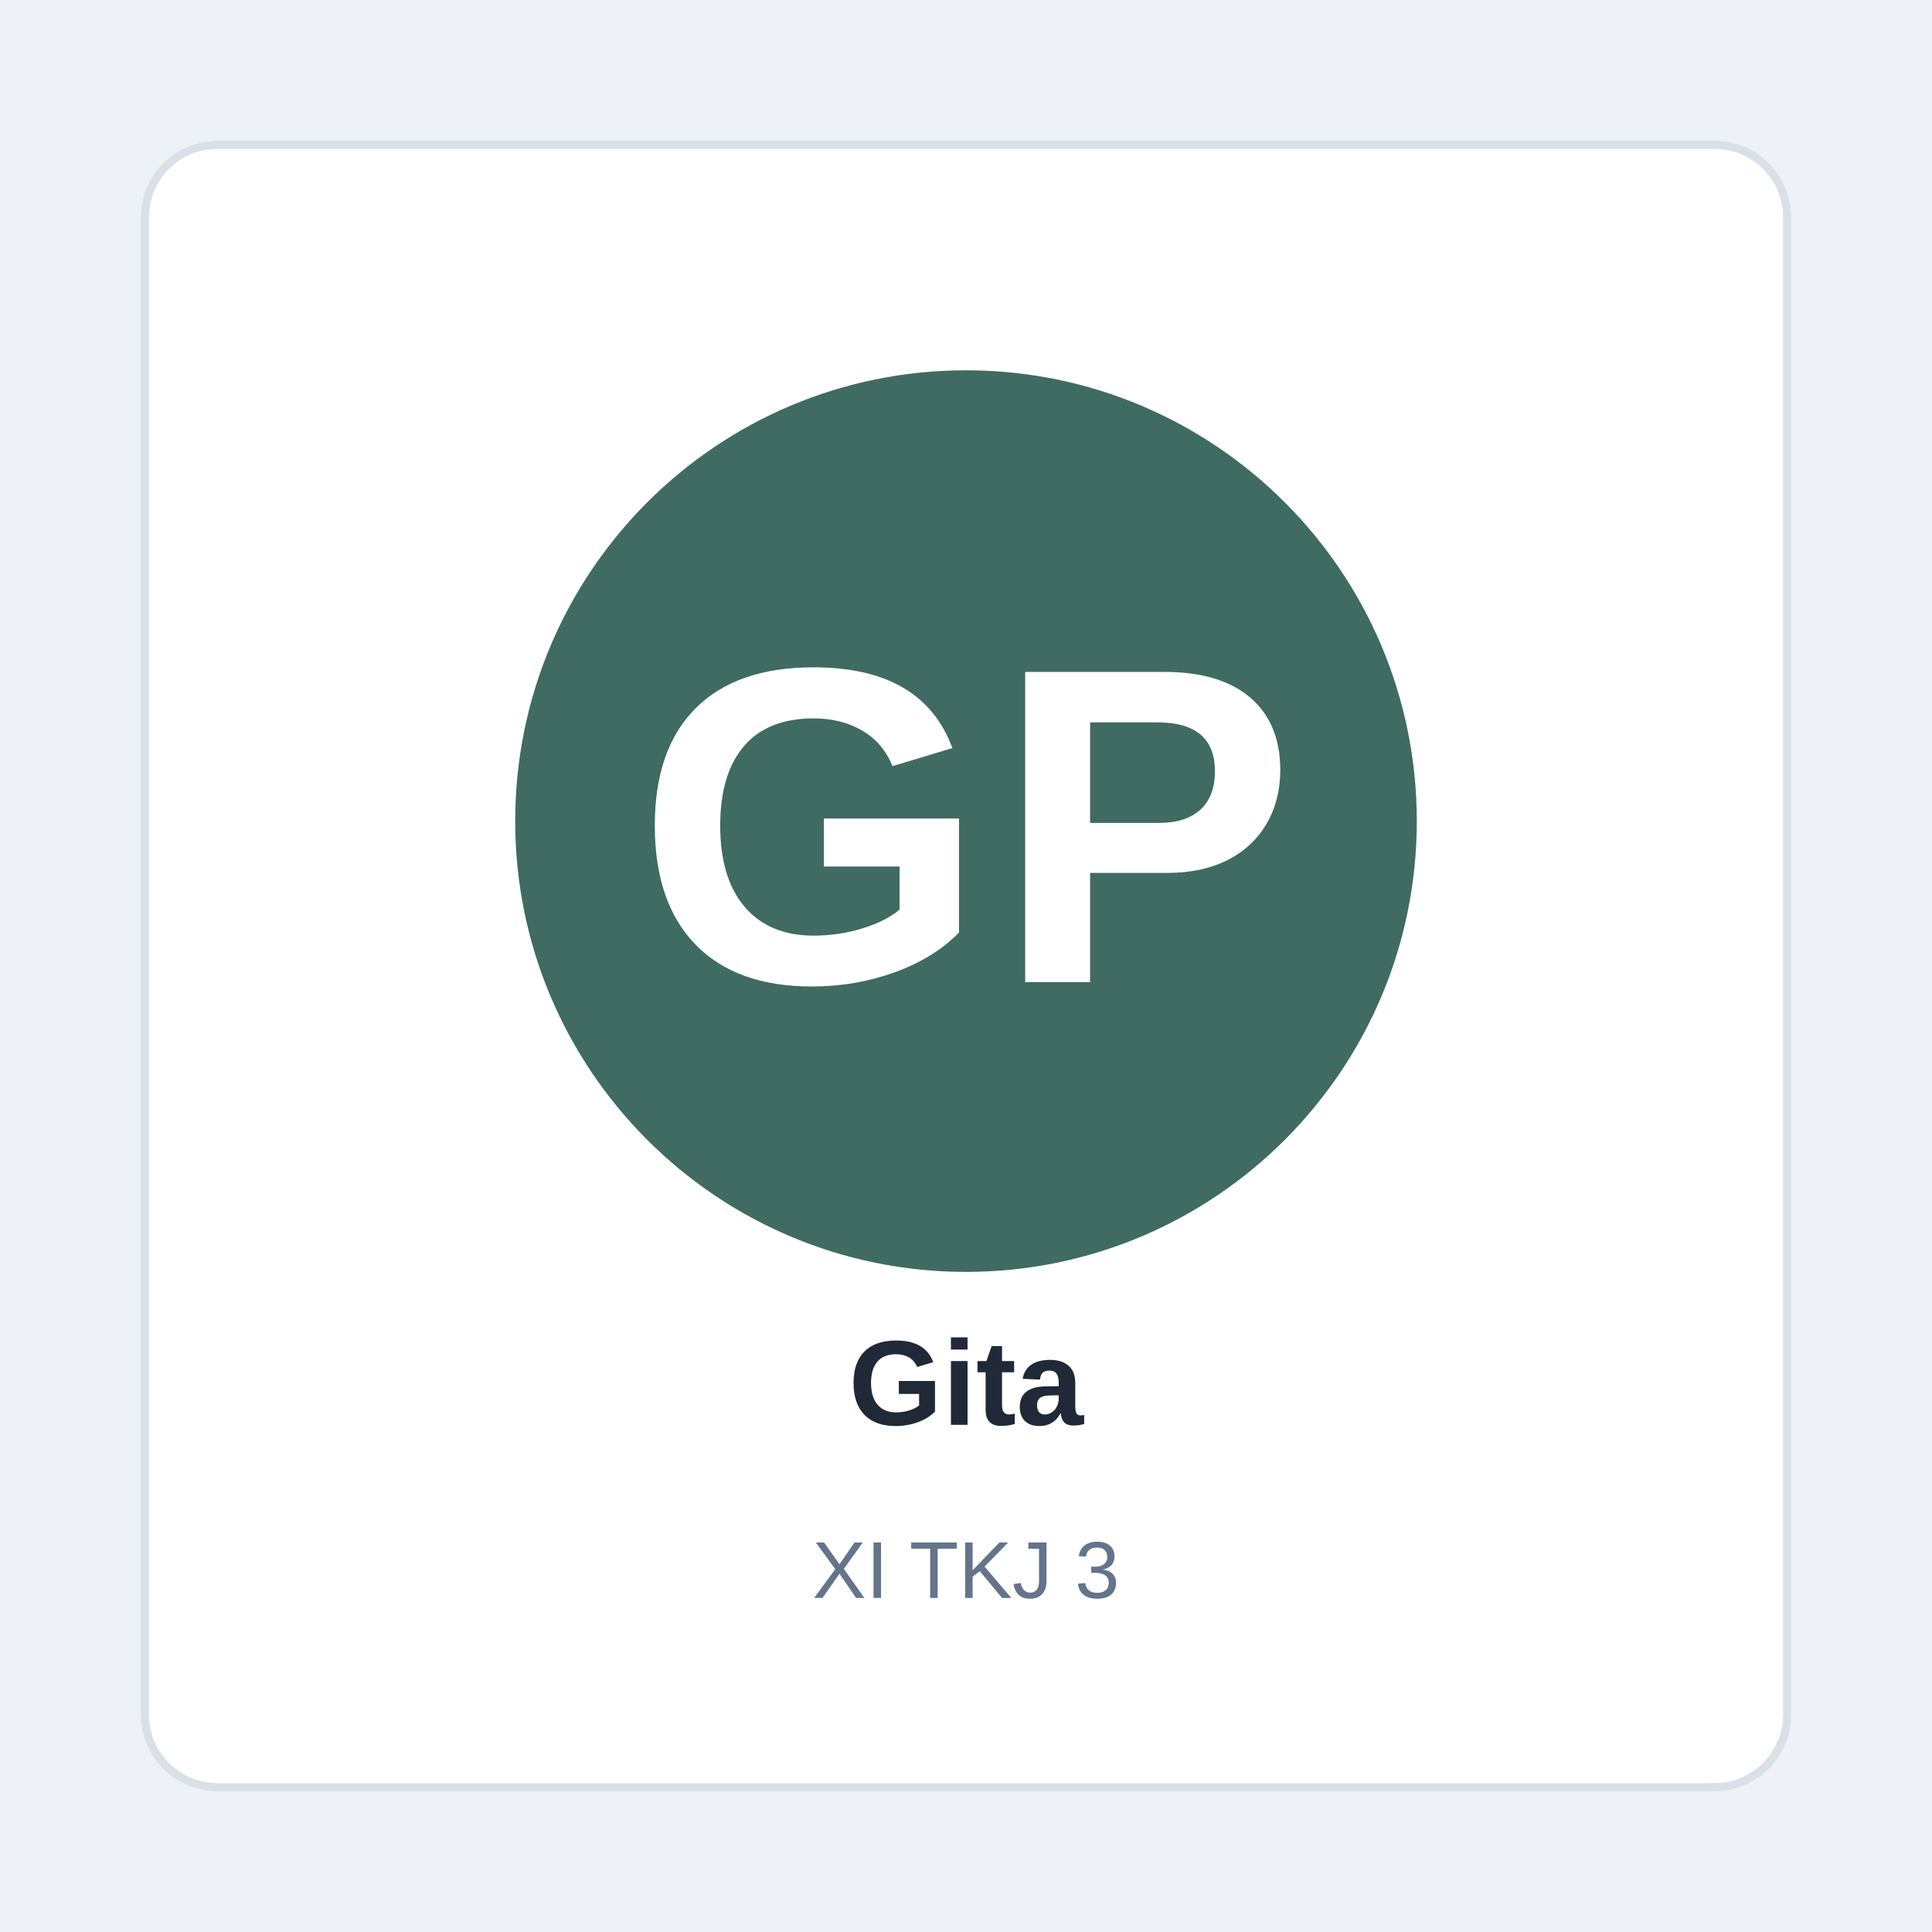
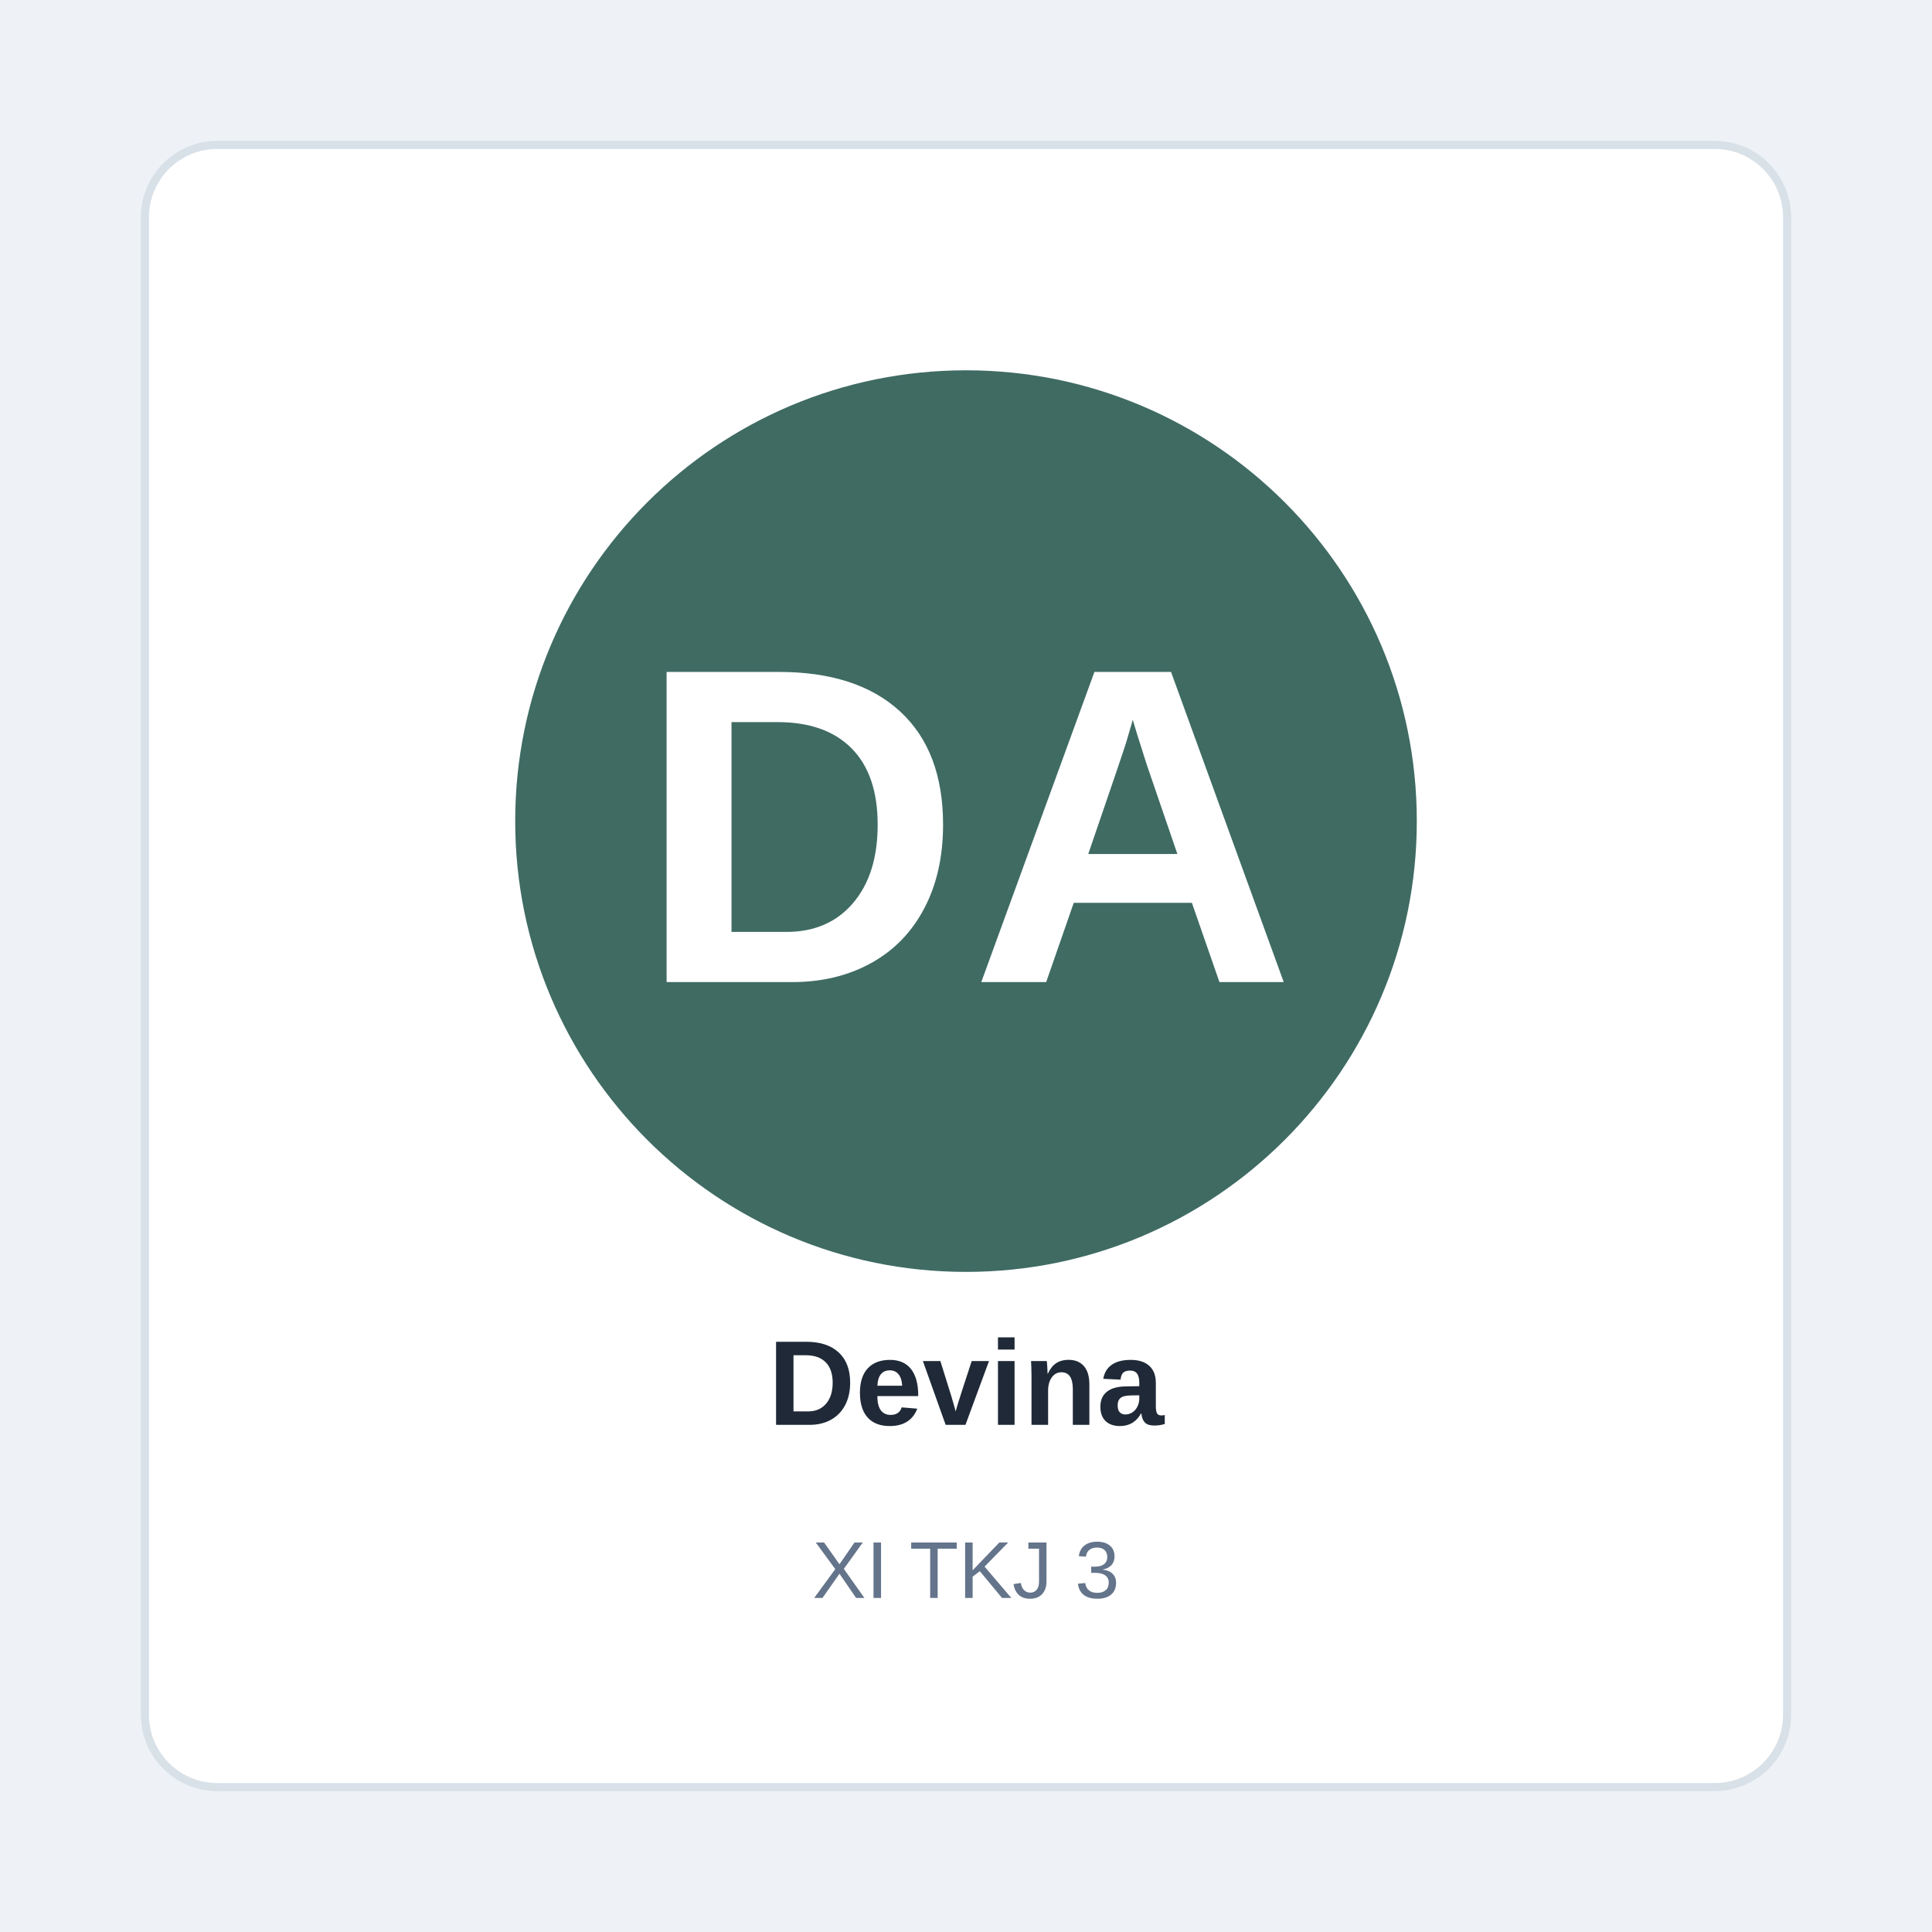
<svg xmlns="http://www.w3.org/2000/svg" width="480" height="480" viewBox="0 0 480 480">
  <rect width="480" height="480" fill="#eef2f6" />
  <rect x="36" y="36" width="408" height="408" rx="18" fill="#ffffff" stroke="#d8e0e8" stroke-width="2" />
  <circle cx="240" cy="204" r="112" fill="#3f6b63" />
-   <text x="240" y="244" font-family="Arial, sans-serif" font-size="112" font-weight="700" fill="#ffffff" text-anchor="middle" letter-spacing="2">GP</text>
-   <text x="240" y="354" font-family="Arial, sans-serif" font-size="30" font-weight="600" fill="#1f2937" text-anchor="middle">Gita</text>
+   <text x="240" y="244" font-family="Arial, sans-serif" font-size="112" font-weight="700" fill="#ffffff" text-anchor="middle" letter-spacing="2">DA</text>
+   <text x="240" y="354" font-family="Arial, sans-serif" font-size="30" font-weight="600" fill="#1f2937" text-anchor="middle">Devina</text>
  <text x="240" y="397" font-family="Arial, sans-serif" font-size="20" fill="#64748b" text-anchor="middle">XI TKJ 3</text>
</svg>
